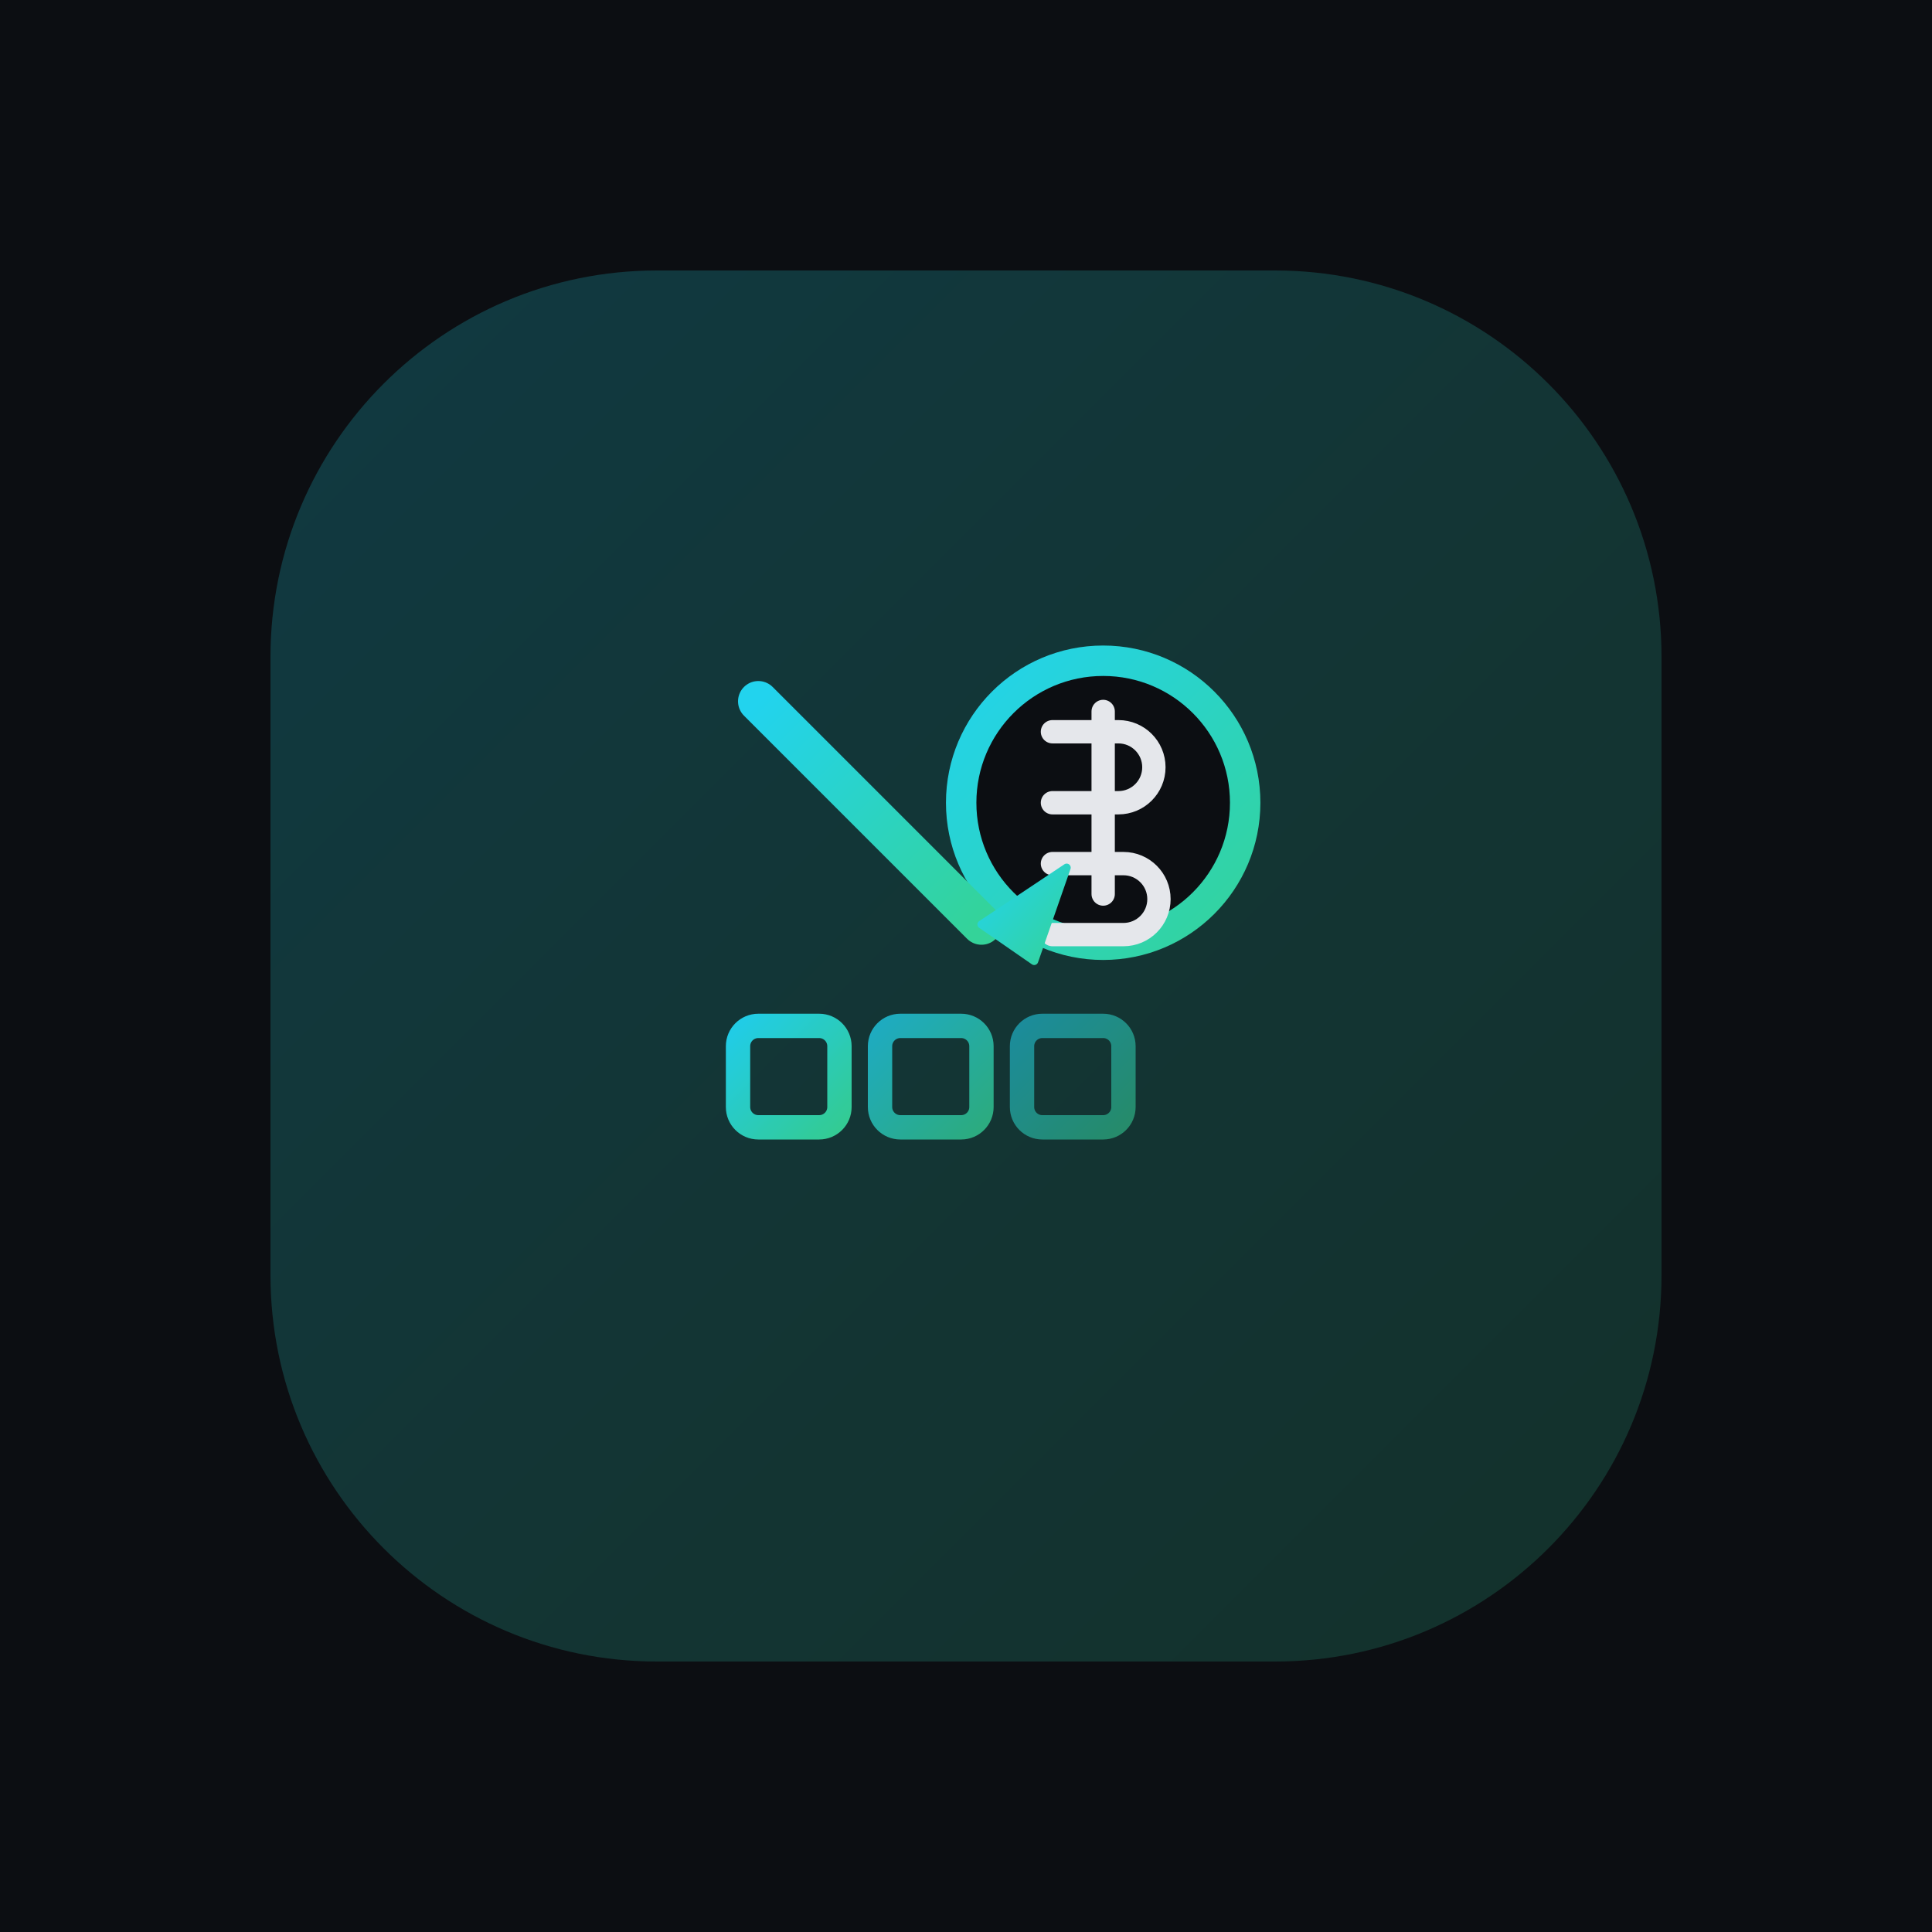
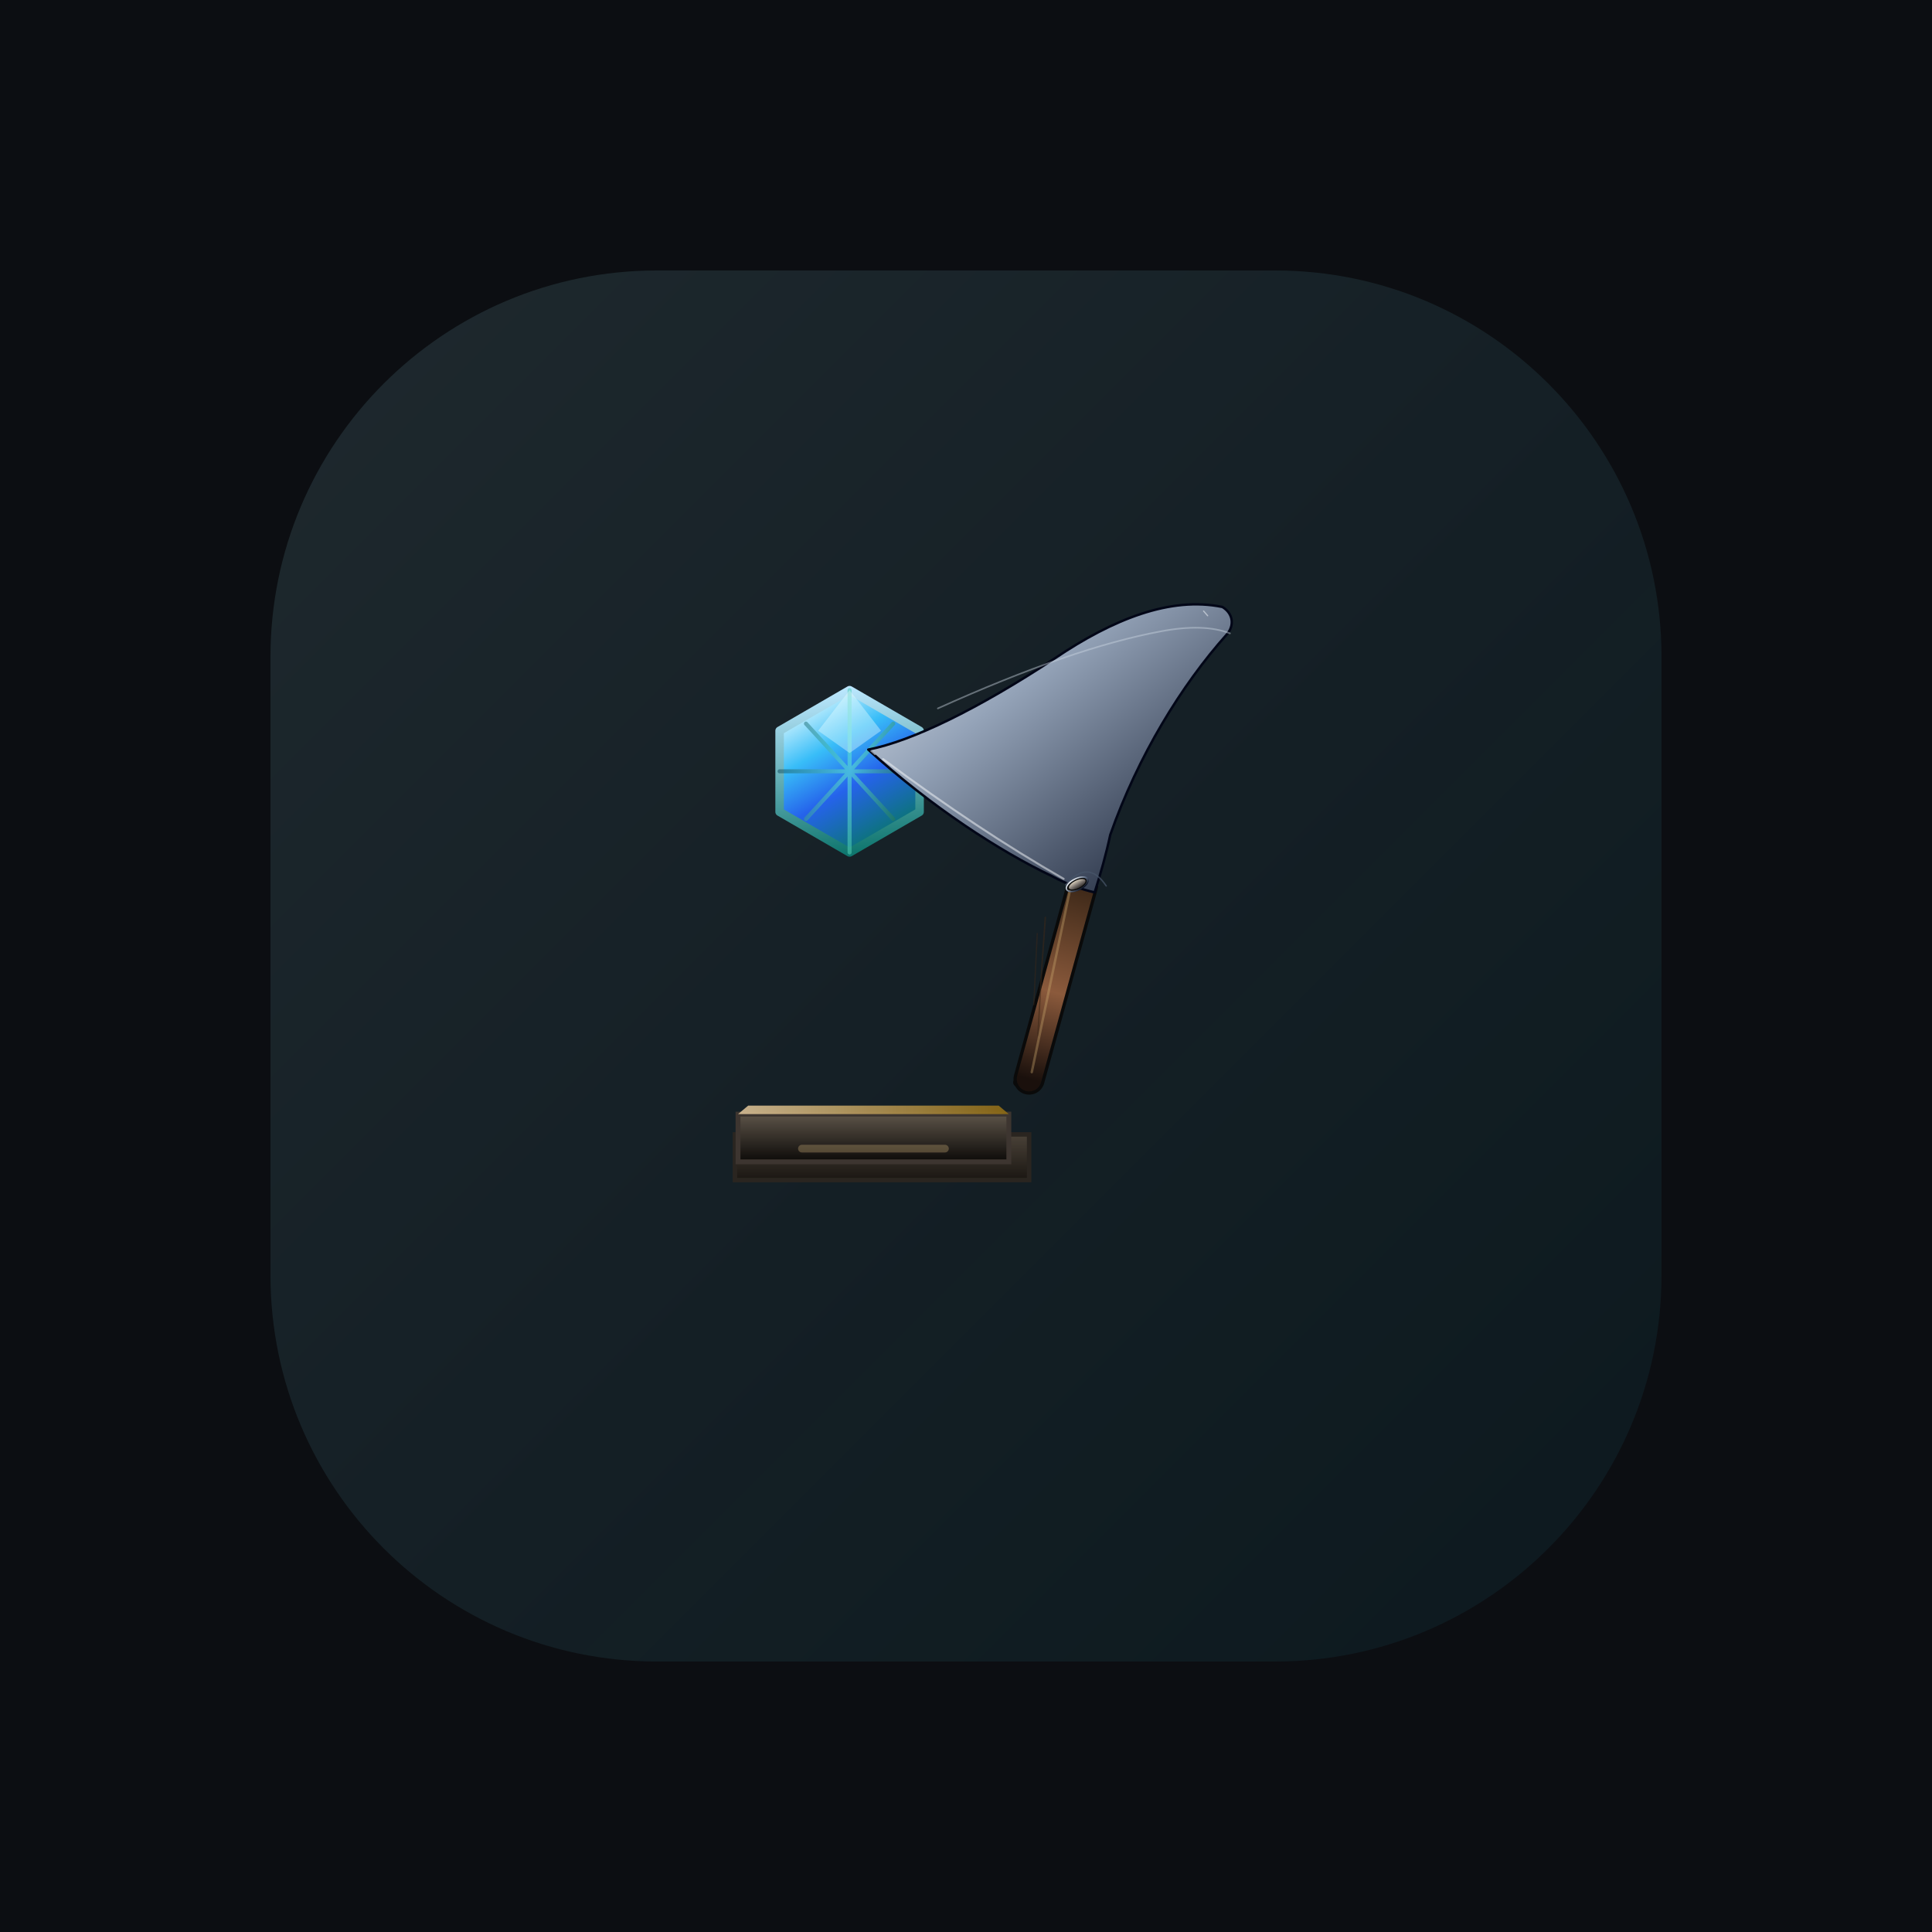
<svg xmlns="http://www.w3.org/2000/svg" viewBox="0 0 100 100" fill="none" aria-hidden="true">
  <defs>
-     <linearGradient id="vmg" x1="0%" y1="0%" x2="100%" y2="100%">
-       <stop offset="0%" stop-color="#22d3ee" />
-       <stop offset="100%" stop-color="#34d399" />
+     <linearGradient id="tile" x1="0%" y1="0%" x2="100%" y2="100%">
+       <stop offset="0%" stop-color="#a5f3fc" stop-opacity="0.12" />
+       <stop offset="100%" stop-color="#0e7490" stop-opacity="0.1" />
    </linearGradient>
-     <linearGradient id="tile" x1="0%" y1="0%" x2="100%" y2="100%">
-       <stop offset="0%" stop-color="#22d3ee" stop-opacity="0.22" />
-       <stop offset="100%" stop-color="#34d399" stop-opacity="0.18" />
+     <linearGradient id="vmg-gem-main" x1="25%" y1="0%" x2="75%" y2="100%">
+       <stop offset="0%" stop-color="#ecfeff" />
+       <stop offset="32%" stop-color="#38bdf8" />
+       <stop offset="58%" stop-color="#2563eb" />
+       <stop offset="100%" stop-color="#047857" />
+     </linearGradient>
+     <linearGradient id="vmg-gem-shade" x1="0%" y1="40%" x2="100%" y2="60%">
+       <stop offset="0%" stop-color="#164e63" />
+       <stop offset="50%" stop-color="#5eead4" />
+       <stop offset="100%" stop-color="#14532d" />
+     </linearGradient>
+     <linearGradient id="vmg-gem-edge" x1="45%" y1="0%" x2="55%" y2="100%">
+       <stop offset="0%" stop-color="#bae6fd" />
+       <stop offset="100%" stop-color="#0f766e" />
+     </linearGradient>
+     <linearGradient id="vmg-base" x1="0%" y1="0%" x2="0%" y2="100%">
+       <stop offset="0%" stop-color="#5c5348" />
+       <stop offset="100%" stop-color="#0c0a08" />
+     </linearGradient>
+     <linearGradient id="vmg-base-cap" x1="0%" y1="0%" x2="100%" y2="0%">
+       <stop offset="0%" stop-color="#d4bc94" />
+       <stop offset="100%" stop-color="#8b6914" />
+     </linearGradient>
+     <linearGradient id="vmg-base-mid" x1="0%" y1="0%" x2="0%" y2="100%">
+       <stop offset="0%" stop-color="#4a4238" />
+       <stop offset="100%" stop-color="#1a1612" />
+     </linearGradient>
+     <linearGradient id="vmg-handle" gradientUnits="userSpaceOnUse" x1="18.35" y1="24.62" x2="20.98" y2="15.08">
+       <stop offset="0%" stop-color="#1a100c" />
+       <stop offset="45%" stop-color="#8b5a3c" />
+       <stop offset="100%" stop-color="#3d2818" />
+     </linearGradient>
+     <linearGradient id="vmg-steel" x1="0%" y1="0%" x2="100%" y2="100%">
+       <stop offset="0%" stop-color="#e2e8f0" />
+       <stop offset="35%" stop-color="#94a3b8" />
+       <stop offset="100%" stop-color="#0f172a" />
+     </linearGradient>
+     <linearGradient id="vmg-eye-rim" x1="20%" y1="0%" x2="80%" y2="100%">
+       <stop offset="0%" stop-color="#f8fafc" />
+       <stop offset="50%" stop-color="#64748b" />
+       <stop offset="100%" stop-color="#020617" />
+     </linearGradient>
+     <linearGradient id="vmg-wood-socket" x1="40%" y1="0%" x2="60%" y2="100%">
+       <stop offset="0%" stop-color="#e8dcc8" />
+       <stop offset="55%" stop-color="#78716c" />
+       <stop offset="100%" stop-color="#292524" />
    </linearGradient>
  </defs>
  <rect width="100" height="100" fill="#0c0e12" />
  <rect x="14" y="14" width="72" height="72" rx="20" fill="url(#tile)" />
  <g transform="translate(34,30) scale(1.05)">
-     <rect x="4" y="22" width="5" height="5" rx="1" stroke="url(#vmg)" stroke-width="1.2" fill="none" opacity="0.95" />
-     <rect x="11" y="22" width="5" height="5" rx="1" stroke="url(#vmg)" stroke-width="1.2" fill="none" opacity="0.75" />
-     <rect x="18" y="22" width="5" height="5" rx="1" stroke="url(#vmg)" stroke-width="1.2" fill="none" opacity="0.55" />
-     <path d="M9 24.5h2M16 24.5h2" stroke="url(#vmg)" stroke-width="1" stroke-linecap="round" />
-     <circle cx="22" cy="11" r="7" fill="#0c0e12" stroke="url(#vmg)" stroke-width="1.5" />
-     <path d="M22 6.5v9M19.5 7.5h3.25a1.75 1.75 0 0 1 0 3.5H19.5M19.5 14h3.5a1.75 1.75 0 0 1 0 3.5H19.5" stroke="#e5e7eb" stroke-width="1.15" stroke-linecap="round" fill="none" />
-     <line x1="5" y1="6" x2="16" y2="17" stroke="url(#vmg)" stroke-width="2" stroke-linecap="round" />
-     <path d="M16 17l4.2-2.8-1.6 4.6z" fill="url(#vmg)" stroke="url(#vmg)" stroke-width="0.4" stroke-linejoin="round" />
+     <path d="M3.85 27.35h14.5v2.25H3.85z" fill="url(#vmg-base-mid)" stroke="#2a2520" stroke-width="0.22" />
+     <path d="M4 26.35h13.35v2.35H4z" fill="url(#vmg-base)" stroke="#3d3530" stroke-width="0.24" />
+     <path d="M4 26.35l0.5-0.42h12.35l0.5 0.42z" fill="url(#vmg-base-cap)" opacity="0.92" />
+     <path d="M7.15 28.05h7.05" stroke="#c4a574" stroke-width="0.38" stroke-linecap="round" opacity="0.35" />
+     <path d="M9.5 5.45L12.95 7.45L12.95 11.45L9.5 13.45L6.05 11.45L6.05 7.45L9.5 5.45Z" fill="url(#vmg-gem-main)" stroke="url(#vmg-gem-edge)" stroke-width="0.42" stroke-linejoin="round" />
+     <path d="M9.5 5.45V13.45M6.05 9.45h6.9M7.35 7.1l4.3 4.7M7.35 11.8l4.3-4.7" stroke="url(#vmg-gem-shade)" stroke-width="0.2" stroke-linecap="round" stroke-linejoin="round" opacity="0.55" />
+     <path d="M9.5 5.45L7.95 7.45L9.5 8.55L11.05 7.45L9.5 5.45Z" fill="#ecfeff" opacity="0.38" />
+     <path d="M18.42 24.72L20.98 15.08" stroke="#1a0f0a" stroke-width="0.64" stroke-linecap="round" opacity="0.45" fill="none" />
+     <ellipse cx="17.98" cy="24.76" rx="0.37" ry="0.23" transform="rotate(-8 17.98 24.76)" fill="url(#vmg-handle)" stroke="#0a0a0a" stroke-width="0.1" />
+     <path d="M18.35 24.62L20.98 15.08" stroke="#0a0a0a" stroke-width="1.54" stroke-linecap="round" fill="none" />
+     <path d="M18.35 24.62L20.98 15.08" stroke="url(#vmg-handle)" stroke-width="1.22" stroke-linecap="round" fill="none" />
+     <path d="M18.78 22.48L18.98 19.05L19.15 16.65" stroke="#3d2818" stroke-width="0.07" stroke-linecap="round" opacity="0.55" fill="none" />
+     <path d="M18.58 20.95L18.75 17.45" stroke="#3d2818" stroke-width="0.06" stroke-linecap="round" opacity="0.45" fill="none" />
+     <path d="M18.48 24.28L20.38 15.22" stroke="#c9a66c" stroke-width="0.12" stroke-linecap="round" opacity="0.38" fill="none" />
+     <path fill="url(#vmg-steel)" stroke="#020617" stroke-width="0.12" stroke-linejoin="round" d="M10.42 8.38C13.55 11.22 16.88 13.38 19.48 14.62C20.22 15.02 20.9 15.26 21.58 15.42C21.88 14.48 22.15 13.52 22.35 12.58C23.72 8.68 25.88 5.18 28.08 2.72C28.48 2.28 28.42 1.68 27.88 1.35C25.32 0.82 22.48 1.95 19.62 3.88C15.82 6.38 12.58 7.96 10.42 8.38Z" />
+     <path d="M11.15 8.85Q15.85 12.35 20.05 14.75" stroke="#f8fafc" stroke-width="0.1" stroke-linecap="round" opacity="0.5" fill="none" />
+     <path d="M13.85 6.35Q20.5 3.35 24.85 2.55Q26.95 2.15 28.25 2.65" stroke="#cbd5e1" stroke-width="0.08" stroke-linecap="round" opacity="0.44" fill="none" />
+     <path d="M10.55 8.45L10.75 8.62M26.95 1.55L27.15 1.78" stroke="#f1f5f9" stroke-width="0.06" stroke-linecap="round" opacity="0.52" fill="none" />
+     <path d="M20.15 15.05Q21.25 13.75 22.15 15.1" stroke="#475569" stroke-width="0.07" stroke-linecap="round" opacity="0.72" fill="none" />
+     <ellipse cx="20.72" cy="15.02" rx="0.48" ry="0.22" fill="url(#vmg-wood-socket)" stroke="#0a0a0a" stroke-width="0.06" transform="rotate(-26 20.72 15.02)" />
+     <ellipse cx="20.72" cy="15.02" rx="0.58" ry="0.28" fill="none" stroke="url(#vmg-eye-rim)" stroke-width="0.07" transform="rotate(-26 20.72 15.02)" />
  </g>
</svg>
